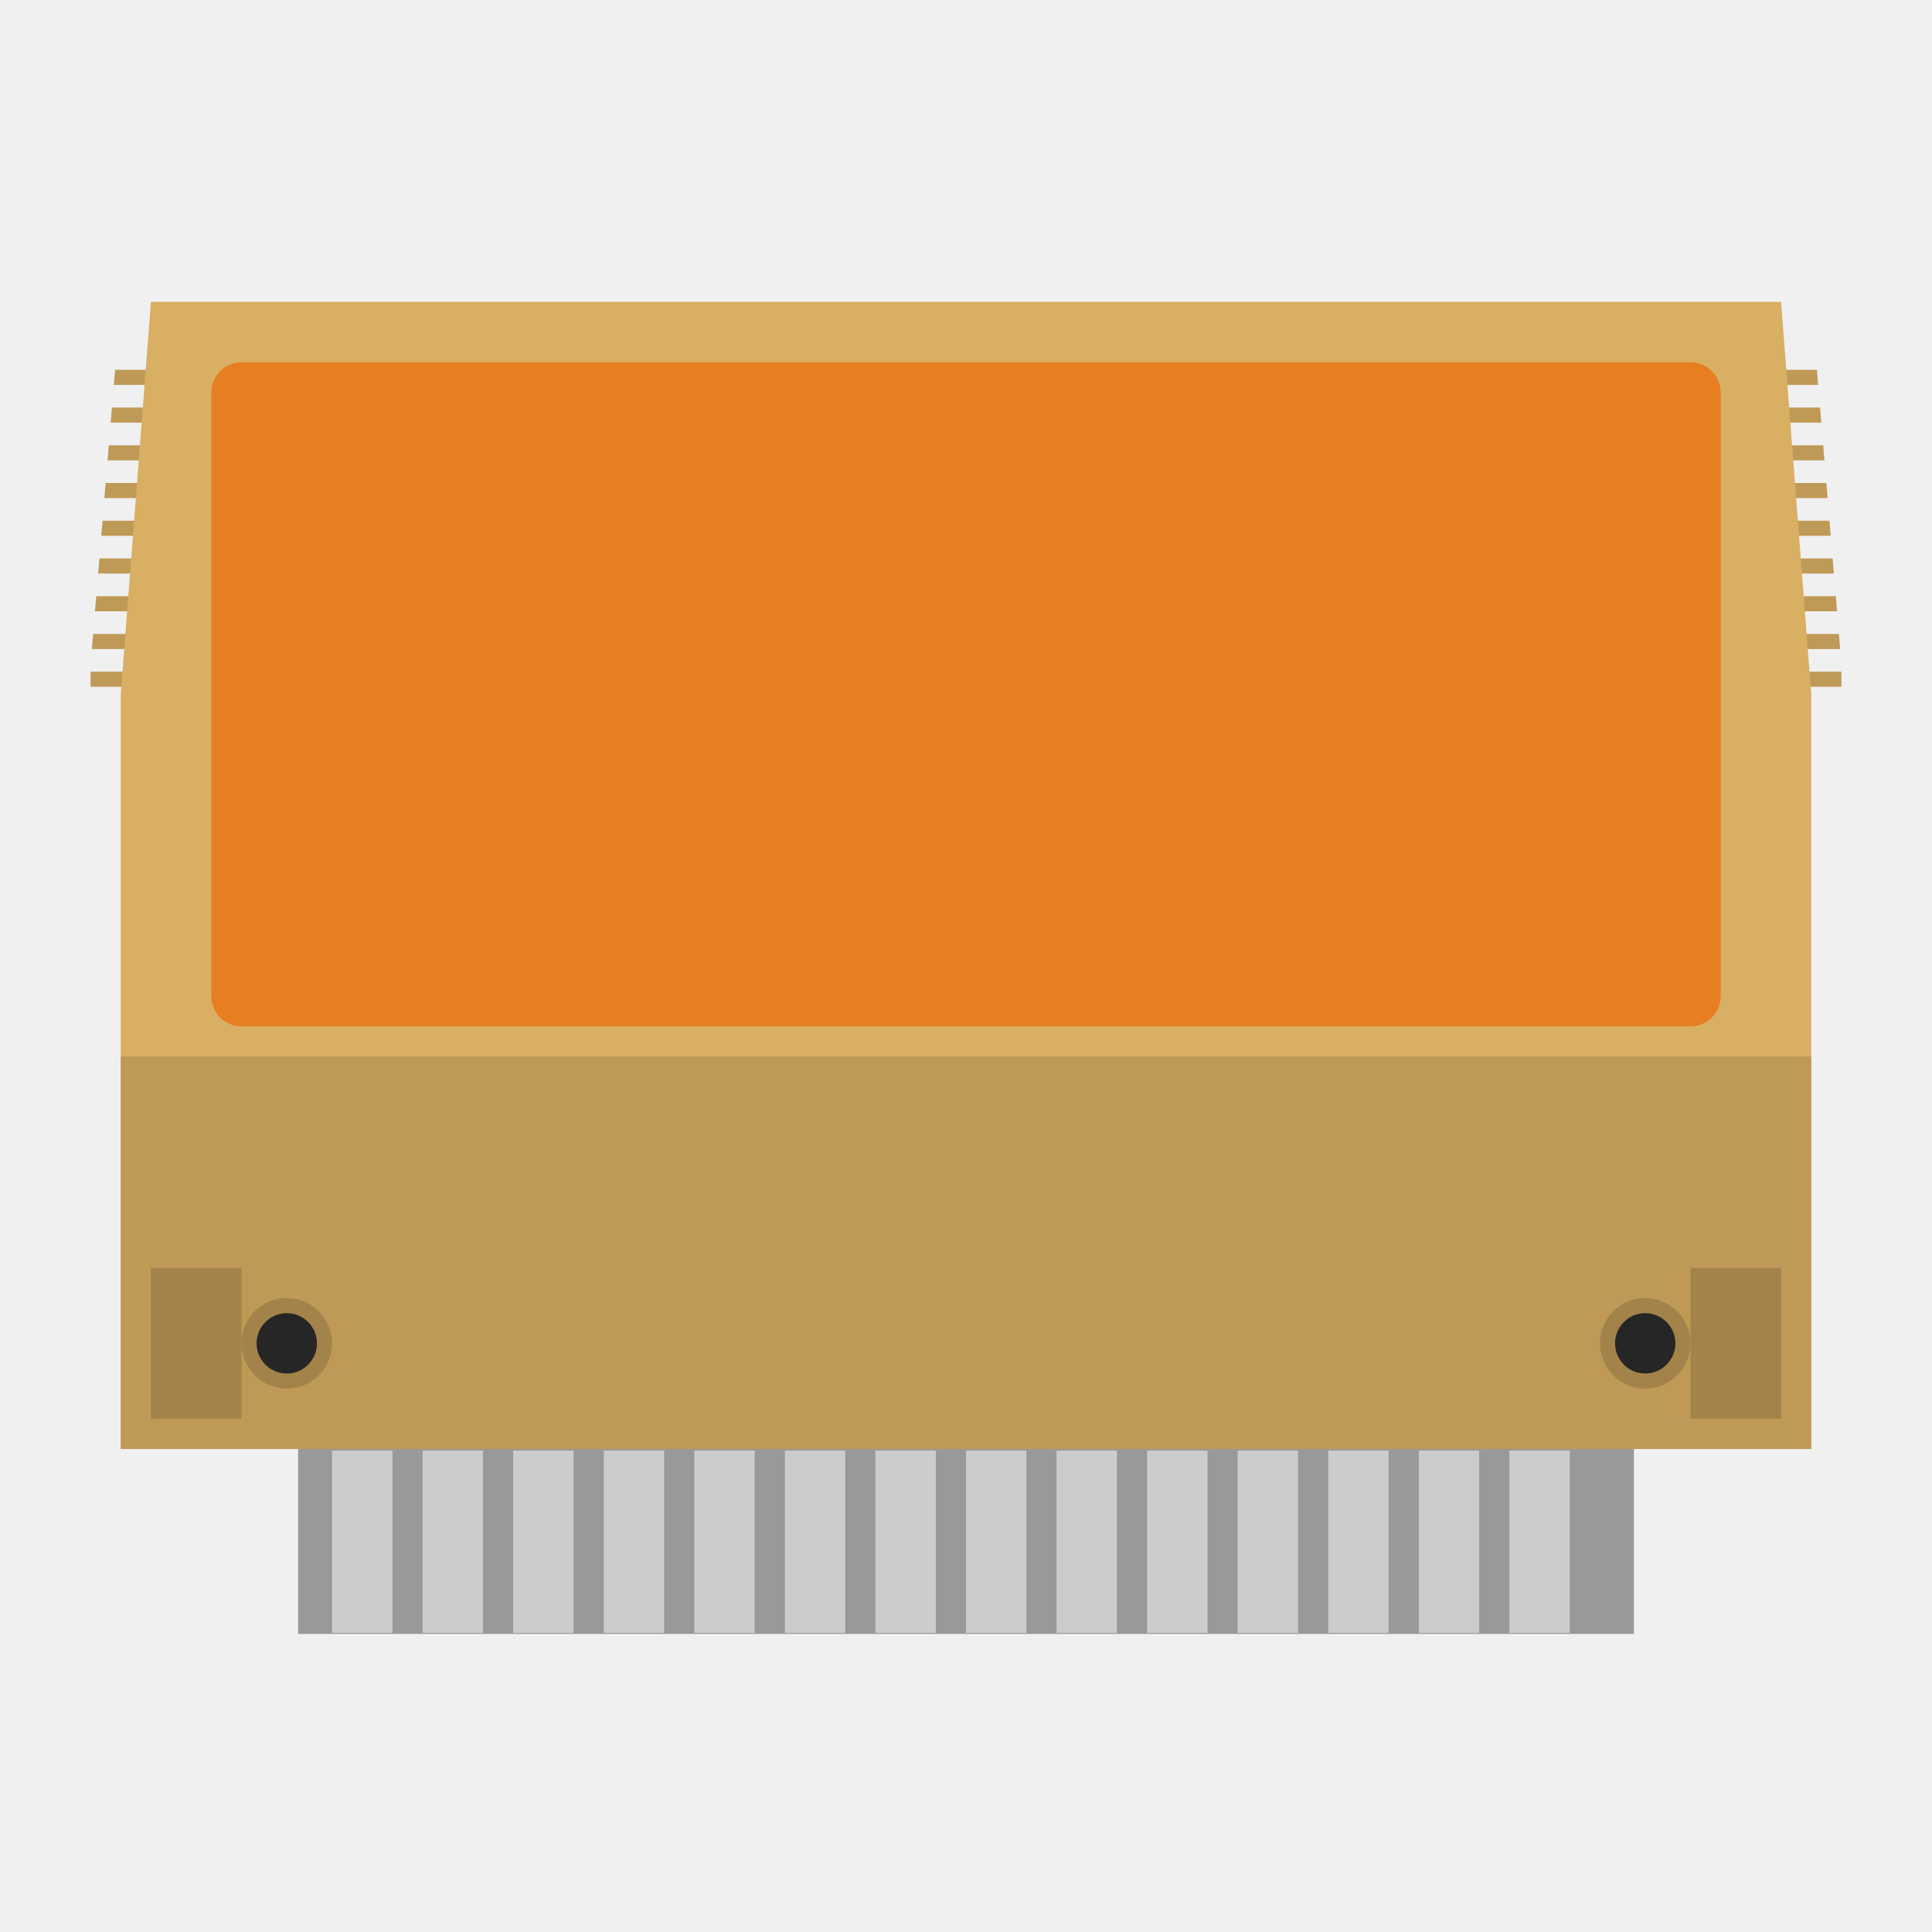
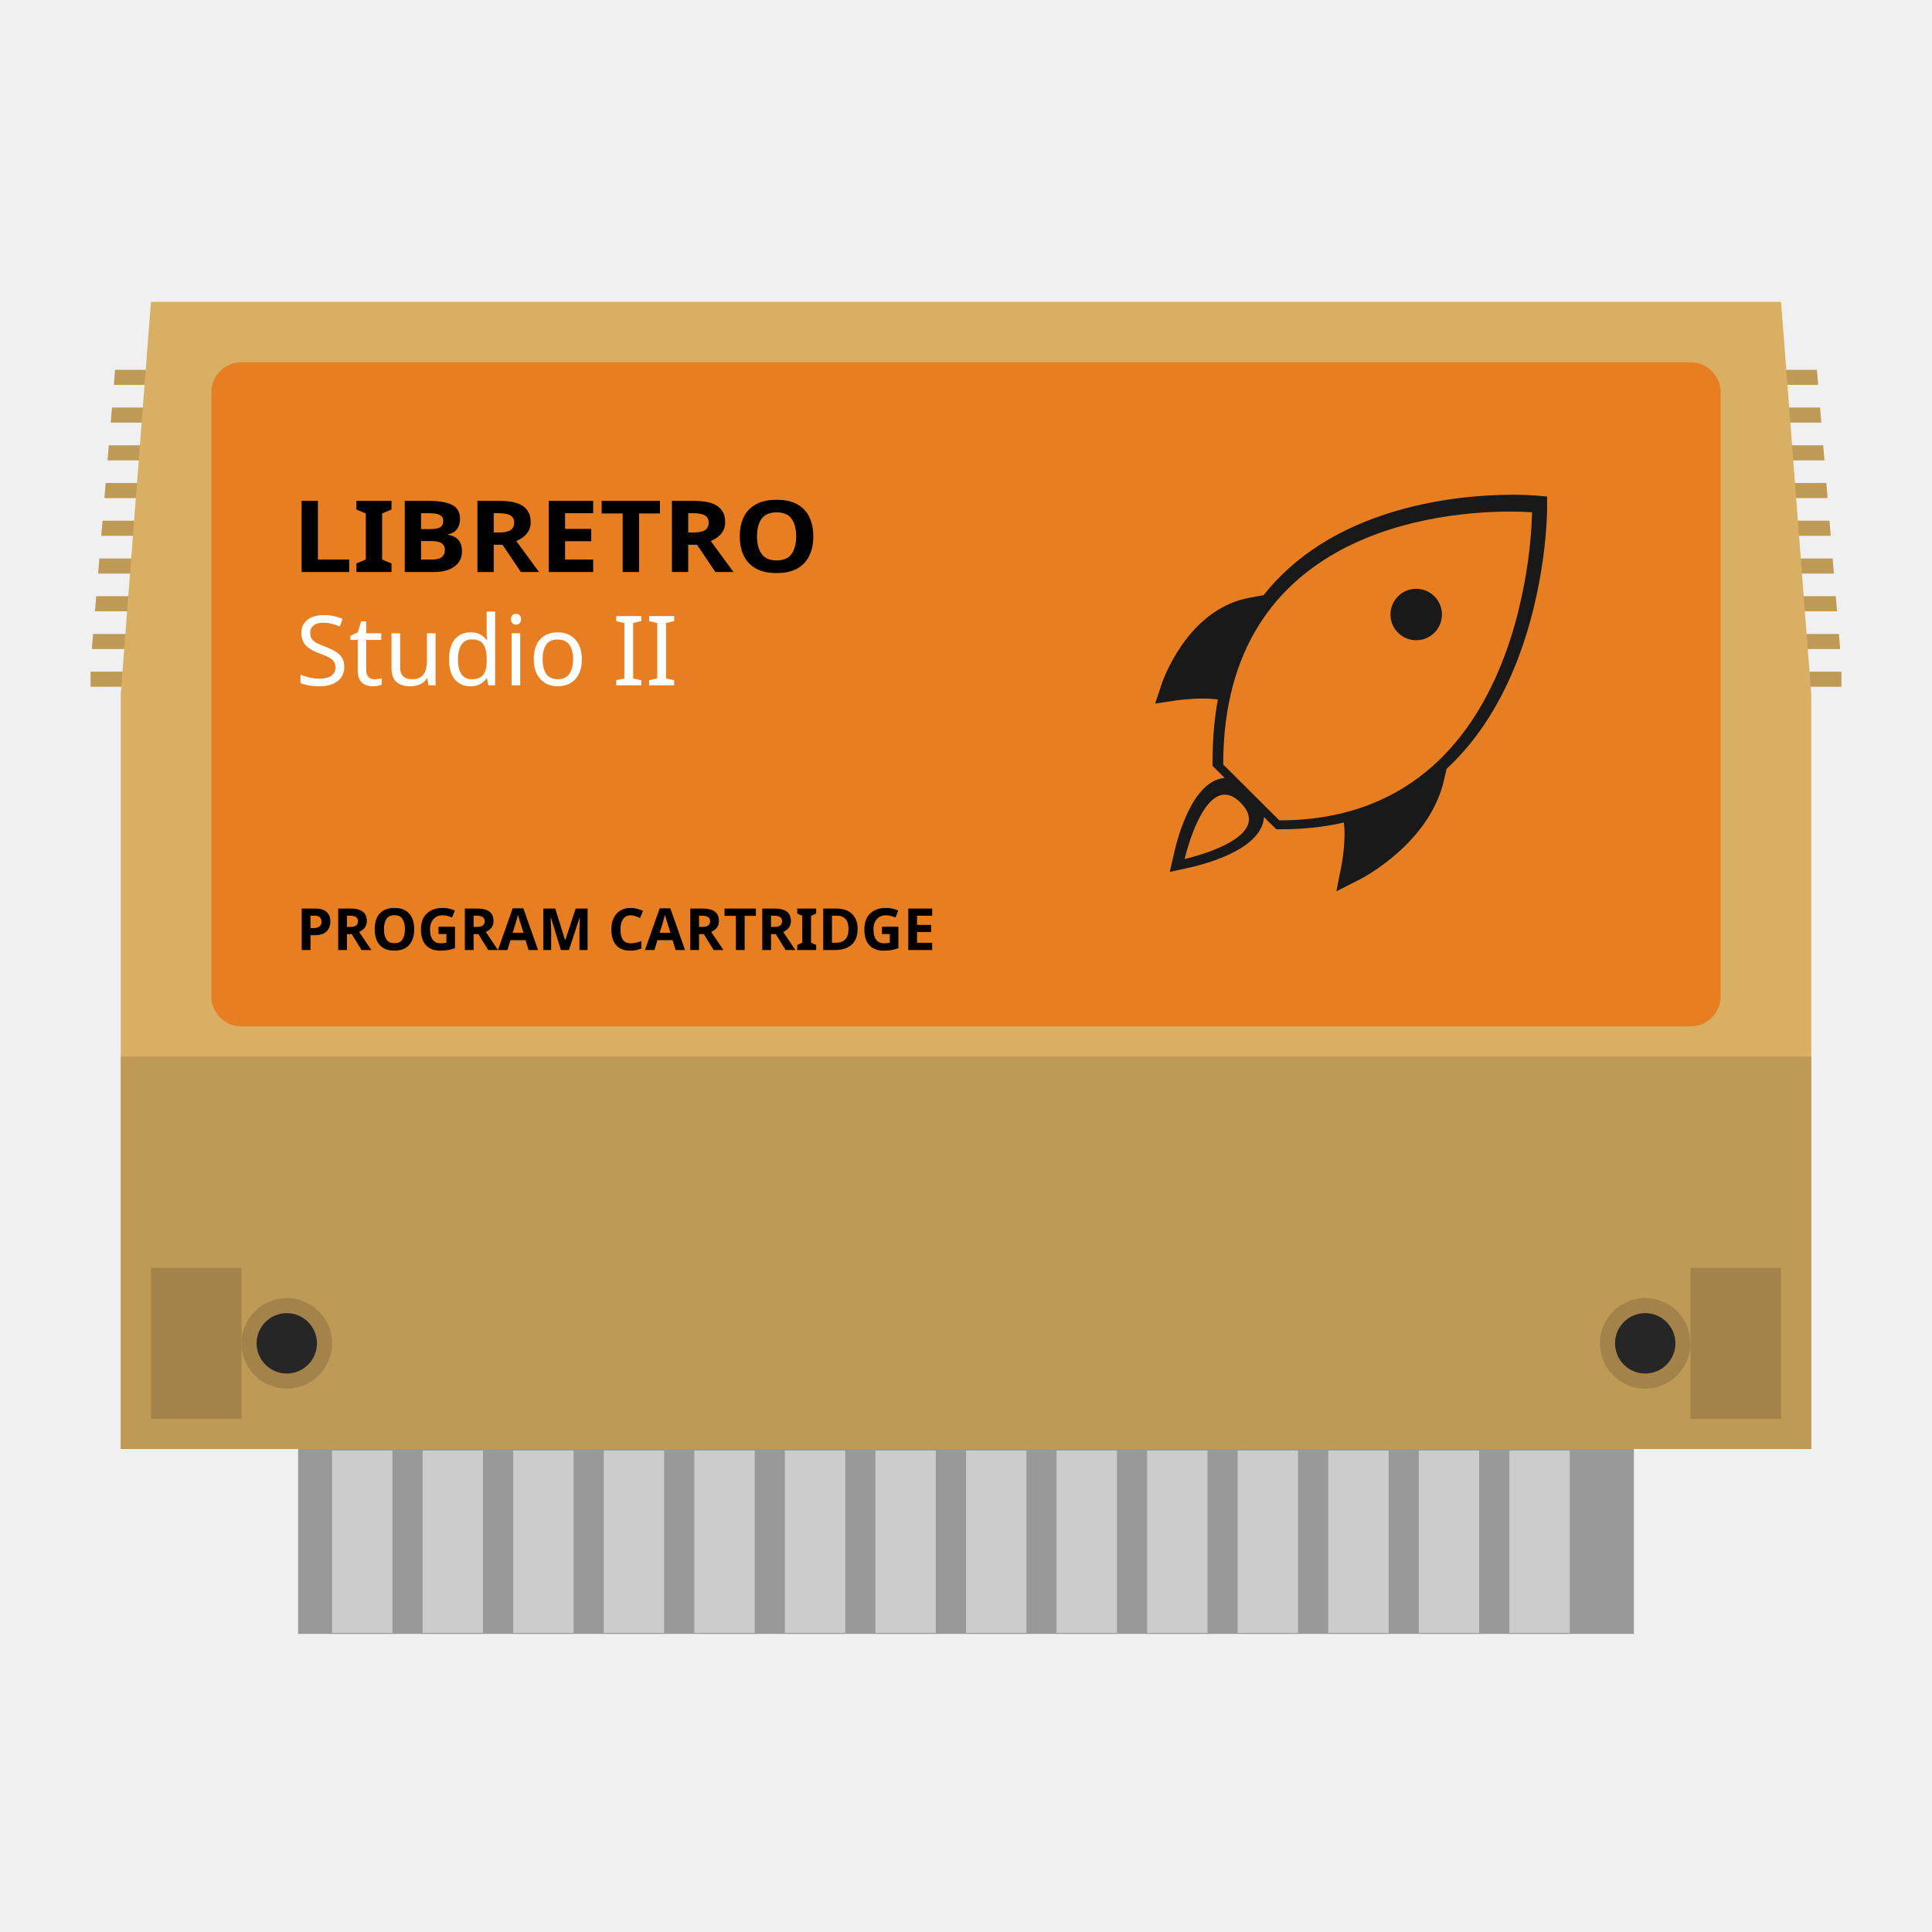
<svg xmlns="http://www.w3.org/2000/svg" viewBox="0 0 341.333 341.333" height="256" width="256" xml:space="preserve" id="svg2" version="1.1">
  <defs id="defs6">
    <clipPath id="clipPath18" clipPathUnits="userSpaceOnUse">
      <path id="path16" d="M 0,256 H 256 V 0 H 0 Z" />
    </clipPath>
    <clipPath id="clipPath26" clipPathUnits="userSpaceOnUse">
      <path id="path24" d="M 3.473,224 H 252.527 V 32 H 3.473 Z" />
    </clipPath>
    <clipPath id="clipPath84" clipPathUnits="userSpaceOnUse">
      <path id="path82" d="M 0,256 H 256 V 0 H 0 Z" />
    </clipPath>
  </defs>
  <path id="path38" style="fill:#bf9a57;fill-opacity:1;fill-rule:nonzero;stroke:none;stroke-width:1.333" d="M 322.667,85.333 H 18.667 l -0.223,2.667 H 322.889 Z" />
  <path id="path42" style="fill:#bf9a57;fill-opacity:1;fill-rule:nonzero;stroke:none;stroke-width:1.333" d="M 322.111,78.667 H 19.221 l -0.221,2.667 H 322.333 Z" />
  <path id="path46" style="fill:#bf9a57;fill-opacity:1;fill-rule:nonzero;stroke:none;stroke-width:1.333" d="M 323.223,92 H 18.112 L 17.889,94.667 H 323.444 Z" />
  <path id="path50" style="fill:#bf9a57;fill-opacity:1;fill-rule:nonzero;stroke:none;stroke-width:1.333" d="M 321.556,72 H 19.779 L 19.556,74.667 H 321.777 Z" />
  <path id="path54" style="fill:#bf9a57;fill-opacity:1;fill-rule:nonzero;stroke:none;stroke-width:1.333" d="M 321,65.333 H 20.333 l -0.223,2.667 H 321.223 Z" />
  <path id="path58" style="fill:#bf9a57;fill-opacity:1;fill-rule:nonzero;stroke:none;stroke-width:1.333" d="M 323.777,98.667 H 17.555 l -0.221,2.667 H 324 Z" />
  <path d="m 16,121.333 h 309.333 v -2.667 H 16 Z" style="fill:#bf9a57;fill-opacity:1;fill-rule:nonzero;stroke:none;stroke-width:1.333" id="path60" />
  <path id="path64" style="fill:#bf9a57;fill-opacity:1;fill-rule:nonzero;stroke:none;stroke-width:1.333" d="M 324.889,112 H 16.445 l -0.223,2.667 H 325.111 Z" />
  <path id="path68" style="fill:#bf9a57;fill-opacity:1;fill-rule:nonzero;stroke:none;stroke-width:1.333" d="M 324.333,105.333 H 17 l -0.223,2.667 H 324.556 Z" />
  <path d="M 288,288 H 53.333 V 250.667 H 288 Z" style="fill:#999999;fill-opacity:1;fill-rule:nonzero;stroke:#999999;stroke-width:1.333;stroke-opacity:1" id="path70" />
  <path id="path74" style="fill:#d9af63;fill-opacity:1;fill-rule:nonzero;stroke:none;stroke-width:1.333" d="M 314.667,53.333 H 26.667 L 21.333,122.667 V 256 H 320 V 122.667 Z" />
  <path d="M 320,256 H 21.333 V 186.667 H 320 Z" style="fill:#bf9a57;fill-opacity:1;fill-rule:nonzero;stroke:none;stroke-width:1.333" id="path76" />
  <path id="path88" style="fill:#e77f22;fill-opacity:1;fill-rule:nonzero;stroke:none;stroke-width:1.333" d="M 298.667,181.333 H 42.667 c -2.945,0 -5.333,-2.388 -5.333,-5.333 V 69.333 C 37.333,66.388 39.721,64 42.667,64 H 298.667 c 2.945,0 5.333,2.388 5.333,5.333 V 176 c 0,2.945 -2.388,5.333 -5.333,5.333" />
  <path d="m 42.667,250.667 h -16 V 224 h 16 z" style="fill:#a3834a;fill-opacity:1;fill-rule:nonzero;stroke:none;stroke-width:1.333" id="path90" />
  <path d="m 314.667,250.667 h -16 V 224 h 16 z" style="fill:#a3834a;fill-opacity:1;fill-rule:nonzero;stroke:none;stroke-width:1.333" id="path92" />
  <path id="path96" style="fill:#a3834a;fill-opacity:1;fill-rule:nonzero;stroke:none;stroke-width:1.333" d="m 50.667,229.333 c -4.417,0 -8,3.583 -8,8 0,4.417 3.583,8 8,8 4.417,0 8,-3.583 8,-8 0,-4.417 -3.583,-8 -8,-8" />
  <path id="path100" style="fill:#262626;fill-opacity:1;fill-rule:nonzero;stroke:none;stroke-width:1.333" d="m 50.667,232 c 2.941,0 5.333,2.392 5.333,5.333 0,2.941 -2.392,5.333 -5.333,5.333 -2.941,0 -5.333,-2.392 -5.333,-5.333 0,-2.941 2.392,-5.333 5.333,-5.333" />
  <path id="path104" style="fill:#a3834a;fill-opacity:1;fill-rule:nonzero;stroke:none;stroke-width:1.333" d="m 290.667,229.333 c -4.417,0 -8,3.583 -8,8 0,4.417 3.583,8 8,8 4.417,0 8,-3.583 8,-8 0,-4.417 -3.583,-8 -8,-8" />
  <path id="path108" style="fill:#262626;fill-opacity:1;fill-rule:nonzero;stroke:none;stroke-width:1.333" d="m 290.667,232 c 2.941,0 5.333,2.392 5.333,5.333 0,2.941 -2.392,5.333 -5.333,5.333 -2.941,0 -5.333,-2.392 -5.333,-5.333 0,-2.941 2.392,-5.333 5.333,-5.333" />
  <path d="m 58.667,288.492 h 10.667 v -32.22 h -10.667 z" style="fill:#cccccc;fill-opacity:1;fill-rule:nonzero;stroke:none;stroke-width:1.239" id="path42-8" />
  <path d="M 74.667,288.492 H 85.334 V 256.273 H 74.667 Z" style="fill:#cccccc;fill-opacity:1;fill-rule:nonzero;stroke:none;stroke-width:1.239" id="path44" />
  <path d="M 90.667,288.492 H 101.334 V 256.273 H 90.667 Z" style="fill:#cccccc;fill-opacity:1;fill-rule:nonzero;stroke:none;stroke-width:1.239" id="path46-3" />
  <path d="m 106.667,288.492 h 10.667 V 256.273 H 106.667 Z" style="fill:#cccccc;fill-opacity:1;fill-rule:nonzero;stroke:none;stroke-width:1.239" id="path48" />
  <path d="m 122.667,288.492 h 10.667 V 256.273 H 122.667 Z" style="fill:#cccccc;fill-opacity:1;fill-rule:nonzero;stroke:none;stroke-width:1.239" id="path50-5" />
  <path d="m 138.667,288.492 h 10.667 V 256.273 H 138.667 Z" style="fill:#cccccc;fill-opacity:1;fill-rule:nonzero;stroke:none;stroke-width:1.239" id="path52" />
  <path d="m 154.667,288.492 h 10.667 V 256.273 H 154.667 Z" style="fill:#cccccc;fill-opacity:1;fill-rule:nonzero;stroke:none;stroke-width:1.239" id="path54-8" />
  <path d="m 170.667,288.492 h 10.667 V 256.273 H 170.667 Z" style="fill:#cccccc;fill-opacity:1;fill-rule:nonzero;stroke:none;stroke-width:1.239" id="path56" />
  <path d="m 186.667,288.492 h 10.667 V 256.273 H 186.667 Z" style="fill:#cccccc;fill-opacity:1;fill-rule:nonzero;stroke:none;stroke-width:1.239" id="path58-6" />
  <path d="m 202.667,288.492 h 10.667 V 256.273 H 202.667 Z" style="fill:#cccccc;fill-opacity:1;fill-rule:nonzero;stroke:none;stroke-width:1.239" id="path60-4" />
  <path d="m 218.667,288.492 h 10.667 V 256.273 H 218.667 Z" style="fill:#cccccc;fill-opacity:1;fill-rule:nonzero;stroke:none;stroke-width:1.239" id="path62" />
  <path d="m 234.667,288.492 h 10.667 V 256.273 H 234.667 Z" style="fill:#cccccc;fill-opacity:1;fill-rule:nonzero;stroke:none;stroke-width:1.239" id="path64-1" />
  <path d="m 250.667,288.492 h 10.667 V 256.273 H 250.667 Z" style="fill:#cccccc;fill-opacity:1;fill-rule:nonzero;stroke:none;stroke-width:1.239" id="path66" />
  <path d="m 266.667,288.492 h 10.667 V 256.273 H 266.667 Z" style="fill:#cccccc;fill-opacity:1;fill-rule:nonzero;stroke:none;stroke-width:1.239" id="path68-2" />
+   <g id="g886" transform="matrix(0.4262191,0,0,0.4262191,253.5275,-31.17748)">
+     <path id="path38-0" transform="scale(1.333333)" d="m 23.053,208.672 v 0.004 c -7.353,0.063 -20.859,0.846 -35.127,5.023 -17.716,5.186 -31.578,13.996 -41.213,26.184 l -4.596,0.857 c -8.032,1.5 -15.277,6.637 -20.951,14.854 -4.143,5.999 -6.031,11.578 -6.109,11.812 l -1.549,4.643 -0.518,1.549 1.613,-0.242 4.842,-0.729 c 0.04,-0.006 4.106,-0.602 8.359,-0.602 1.816,0 3.394,0.107 4.691,0.318 -1.092,5.935 -1.645,12.306 -1.645,18.959 v 1.246 0.416 l 0.295,0.293 0.885,0.881 2.576,2.564 c -9.784,0.819 -14.44,17.785 -15.654,23.074 l -1.061,4.615 -0.352,1.539 1.541,-0.338 4.625,-1.014 c 1.852,-0.406 6.676,-1.581 11.479,-3.715 6.344,-2.818 10.142,-6.194 11.289,-10.033 0.194,-0.649 0.314,-1.304 0.357,-1.965 l 2.652,2.641 0.879,0.873 0.293,0.291 h 0.412 1.238 c 6.761,0 13.266,-0.703 19.354,-2.092 0.754,5.624 -0.717,13.24 -0.732,13.32 l -1.191,6.047 -0.396,2.018 1.832,-0.934 5.494,-2.795 c 0.877,-0.446 21.529,-11.149 26.082,-30.656 l 0.865,-3.709 c 8.739,-8.08 15.844,-18.698 21.121,-31.568 10.002,-24.393 10.117,-48.396 10.117,-49.406 v -2.748 -0.916 l -0.912,-0.08 -2.736,-0.242 c -0.102,-0.009 -2.359,-0.203 -6.152,-0.234 v -0.004 h -0.998 -0.002 z m 0.803,5.236 c 3.955,0.017 6.299,0.223 6.299,0.223 0,0 7.8e-5,95.775 -78.545,95.775 l -17.455,-17.369 c 0,-73.278 68.344,-78.718 89.701,-78.629 z m -29.701,23.998 c -4.416,0 -8,3.584 -8,8 0,4.416 3.584,8 8,8 4.416,0 8,-3.584 8,-8 0,-4.416 -3.584,-8 -8,-8 z m -59.301,64.004 c 1.487,0.066 3.088,0.843 4.797,2.59 10.935,11.178 -17.496,17.406 -17.496,17.406 0,0 4.671,-20.351 12.699,-19.996 z" style="fill:#191919;fill-opacity:1;fill-rule:nonzero;stroke:none;stroke-width:1" />
+   </g>
+   <text xml:space="preserve" style="font-style:normal;font-variant:normal;font-weight:bold;font-stretch:normal;font-size:18.339px;line-height:1.25;font-family:sans-serif;-inkscape-font-specification:'sans-serif Bold';letter-spacing:0px;word-spacing:0px;fill:#000000;fill-opacity:1;stroke:none;stroke-width:0.458" x="49.5" y="105.274" id="text892" transform="scale(1.041631,0.9600331)">
+     <tspan id="tspan890" x="49.5" y="105.274" style="font-style:normal;font-variant:normal;font-weight:bold;font-stretch:normal;font-family:sans-serif;-inkscape-font-specification:'sans-serif Bold';stroke-width:0.458">LIBRETRO</tspan>
+     <tspan x="49.5" y="128.198" style="font-style:normal;font-variant:normal;font-weight:bold;font-stretch:normal;font-family:sans-serif;-inkscape-font-specification:'sans-serif Bold';stroke-width:0.458" id="tspan894" />
+   </text>
+   <text xml:space="preserve" style="font-style:normal;font-weight:normal;font-size:17.139px;line-height:1.25;font-family:sans-serif;letter-spacing:0px;word-spacing:0px;fill:#ffffff;fill-opacity:1;stroke:none;stroke-width:0.428" x="52.212" y="121.074" id="text898">
+     <tspan id="tspan896" x="52.212" y="121.074" style="fill:#ffffff;stroke-width:0.428">Studio II</tspan>
+   </text>
+   <text xml:space="preserve" style="font-style:normal;font-variant:normal;font-weight:bold;font-stretch:normal;font-size:10.265px;line-height:1.25;font-family:sans-serif;-inkscape-font-specification:'sans-serif Bold';letter-spacing:0px;word-spacing:0px;fill:#000000;fill-opacity:1;stroke:none;stroke-width:0.257" x="52.381" y="167.845" id="text860">
+     <tspan id="tspan858" x="52.381" y="167.845" style="font-style:normal;font-variant:normal;font-weight:bold;font-stretch:normal;font-family:sans-serif;-inkscape-font-specification:'sans-serif Bold';stroke-width:0.257">PROGRAM CARTRIDGE</tspan>
+   </text>
</svg>
